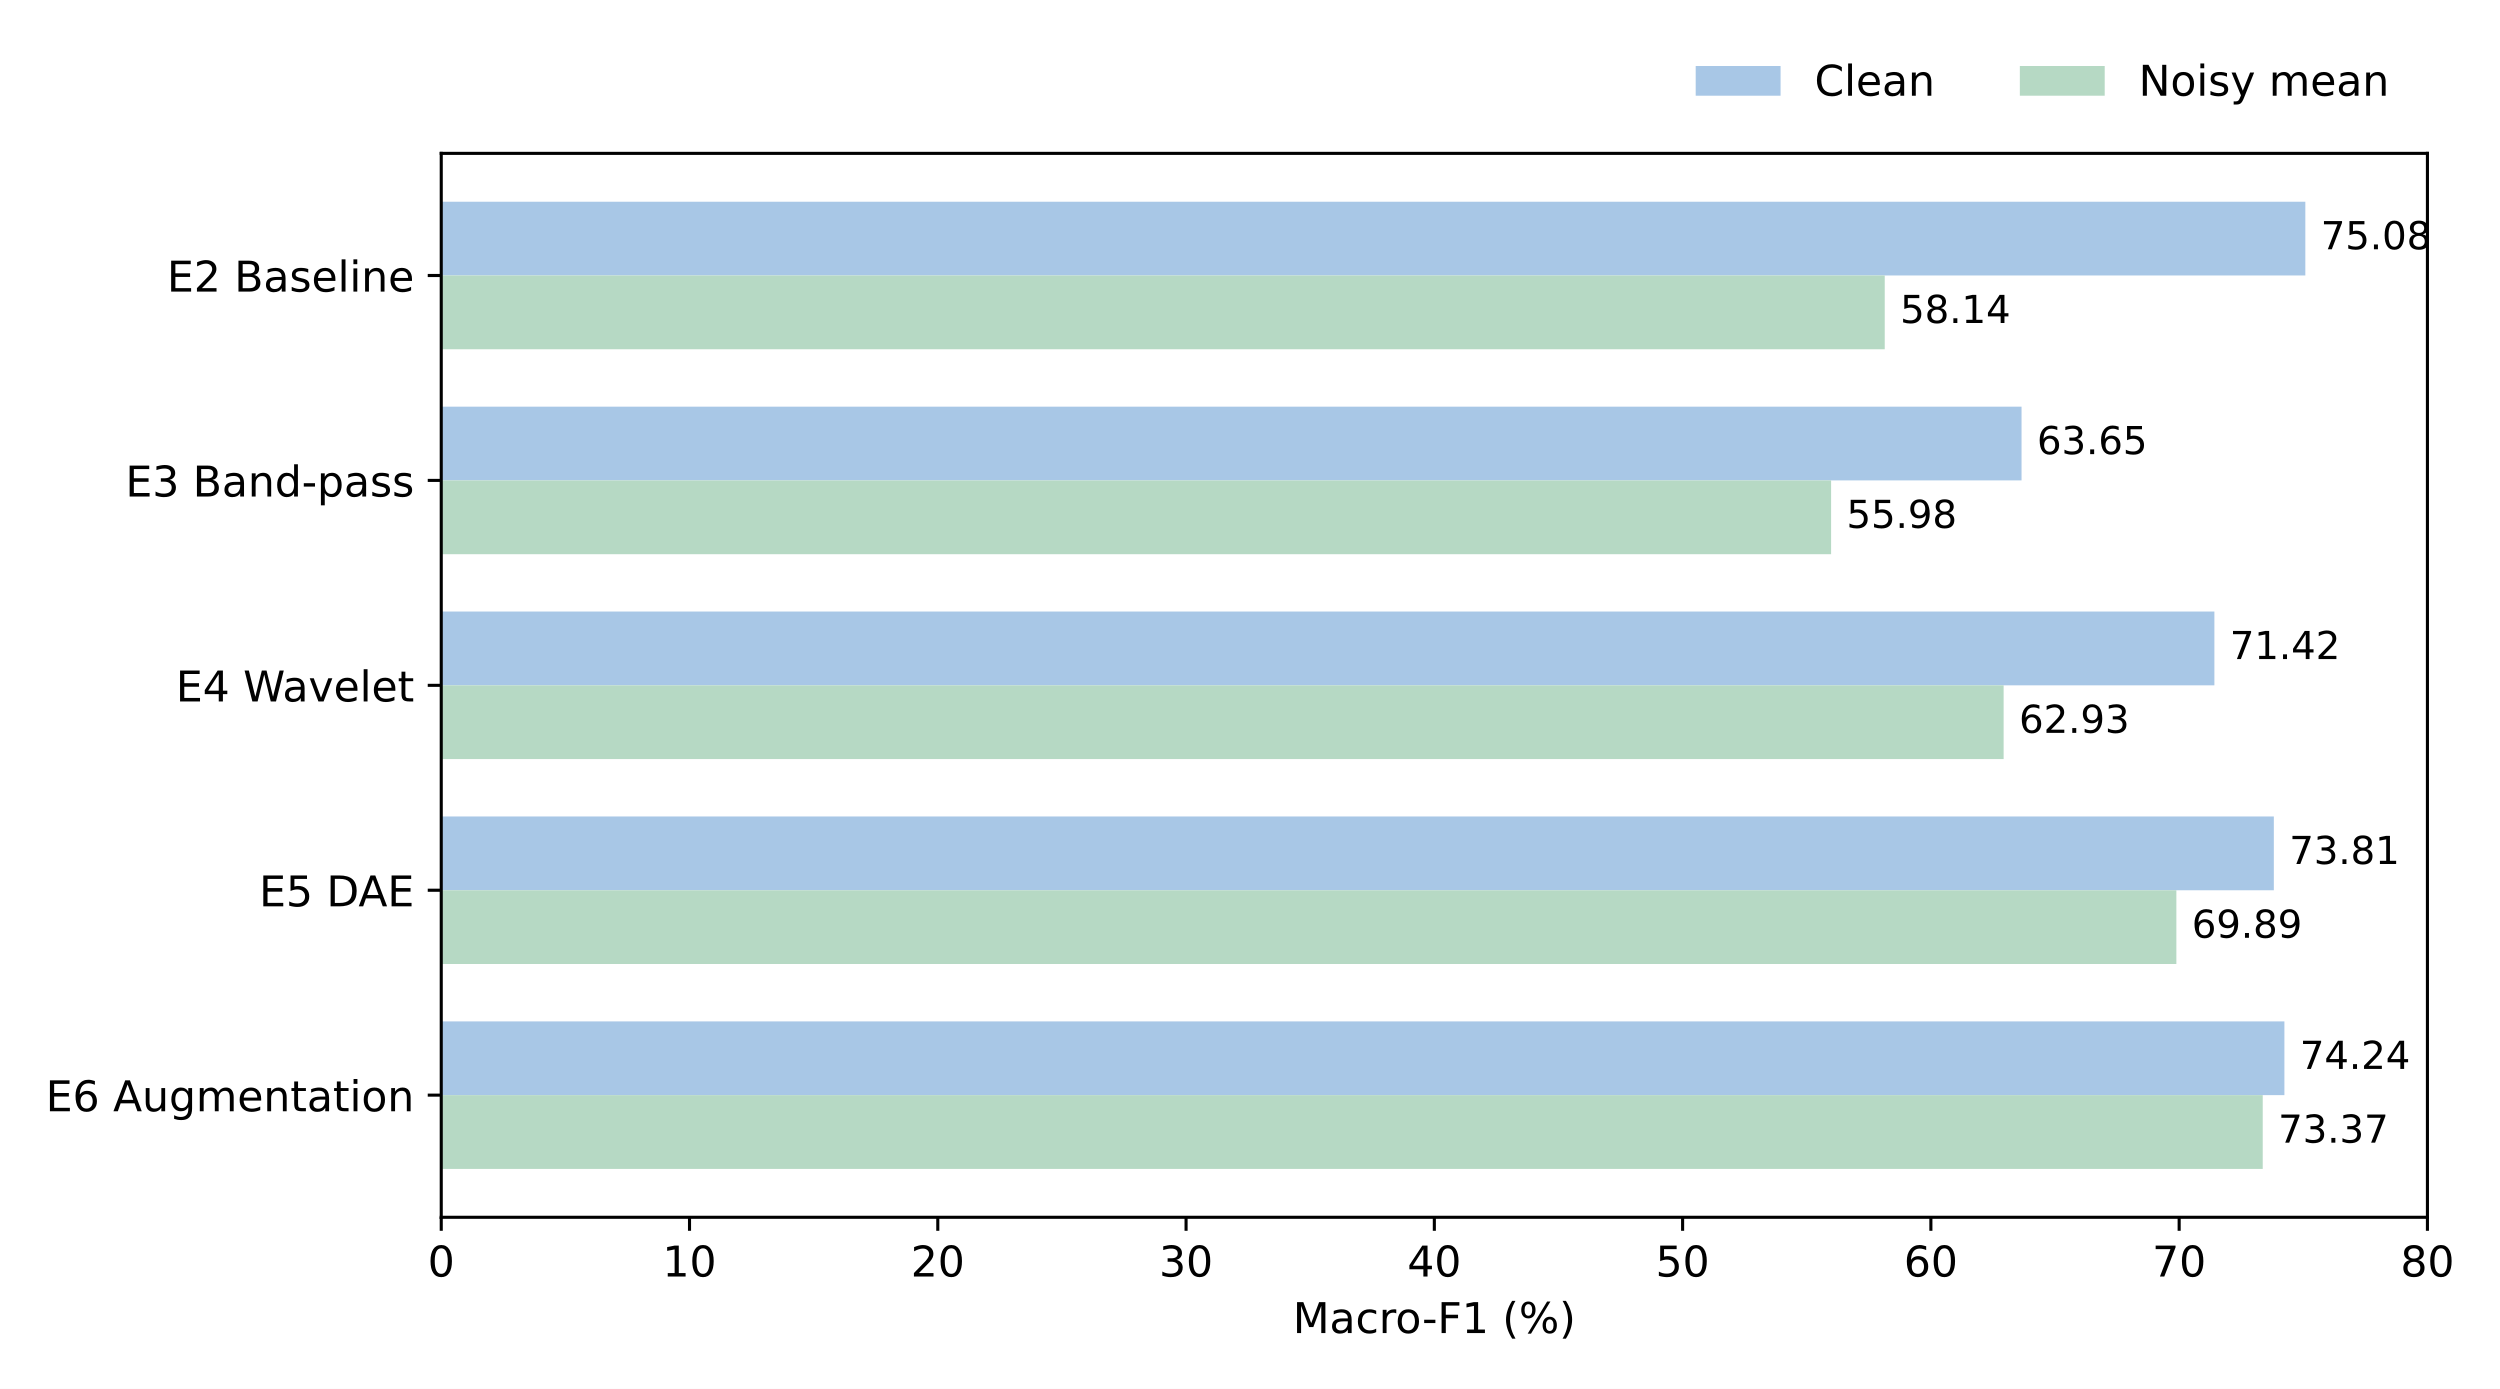
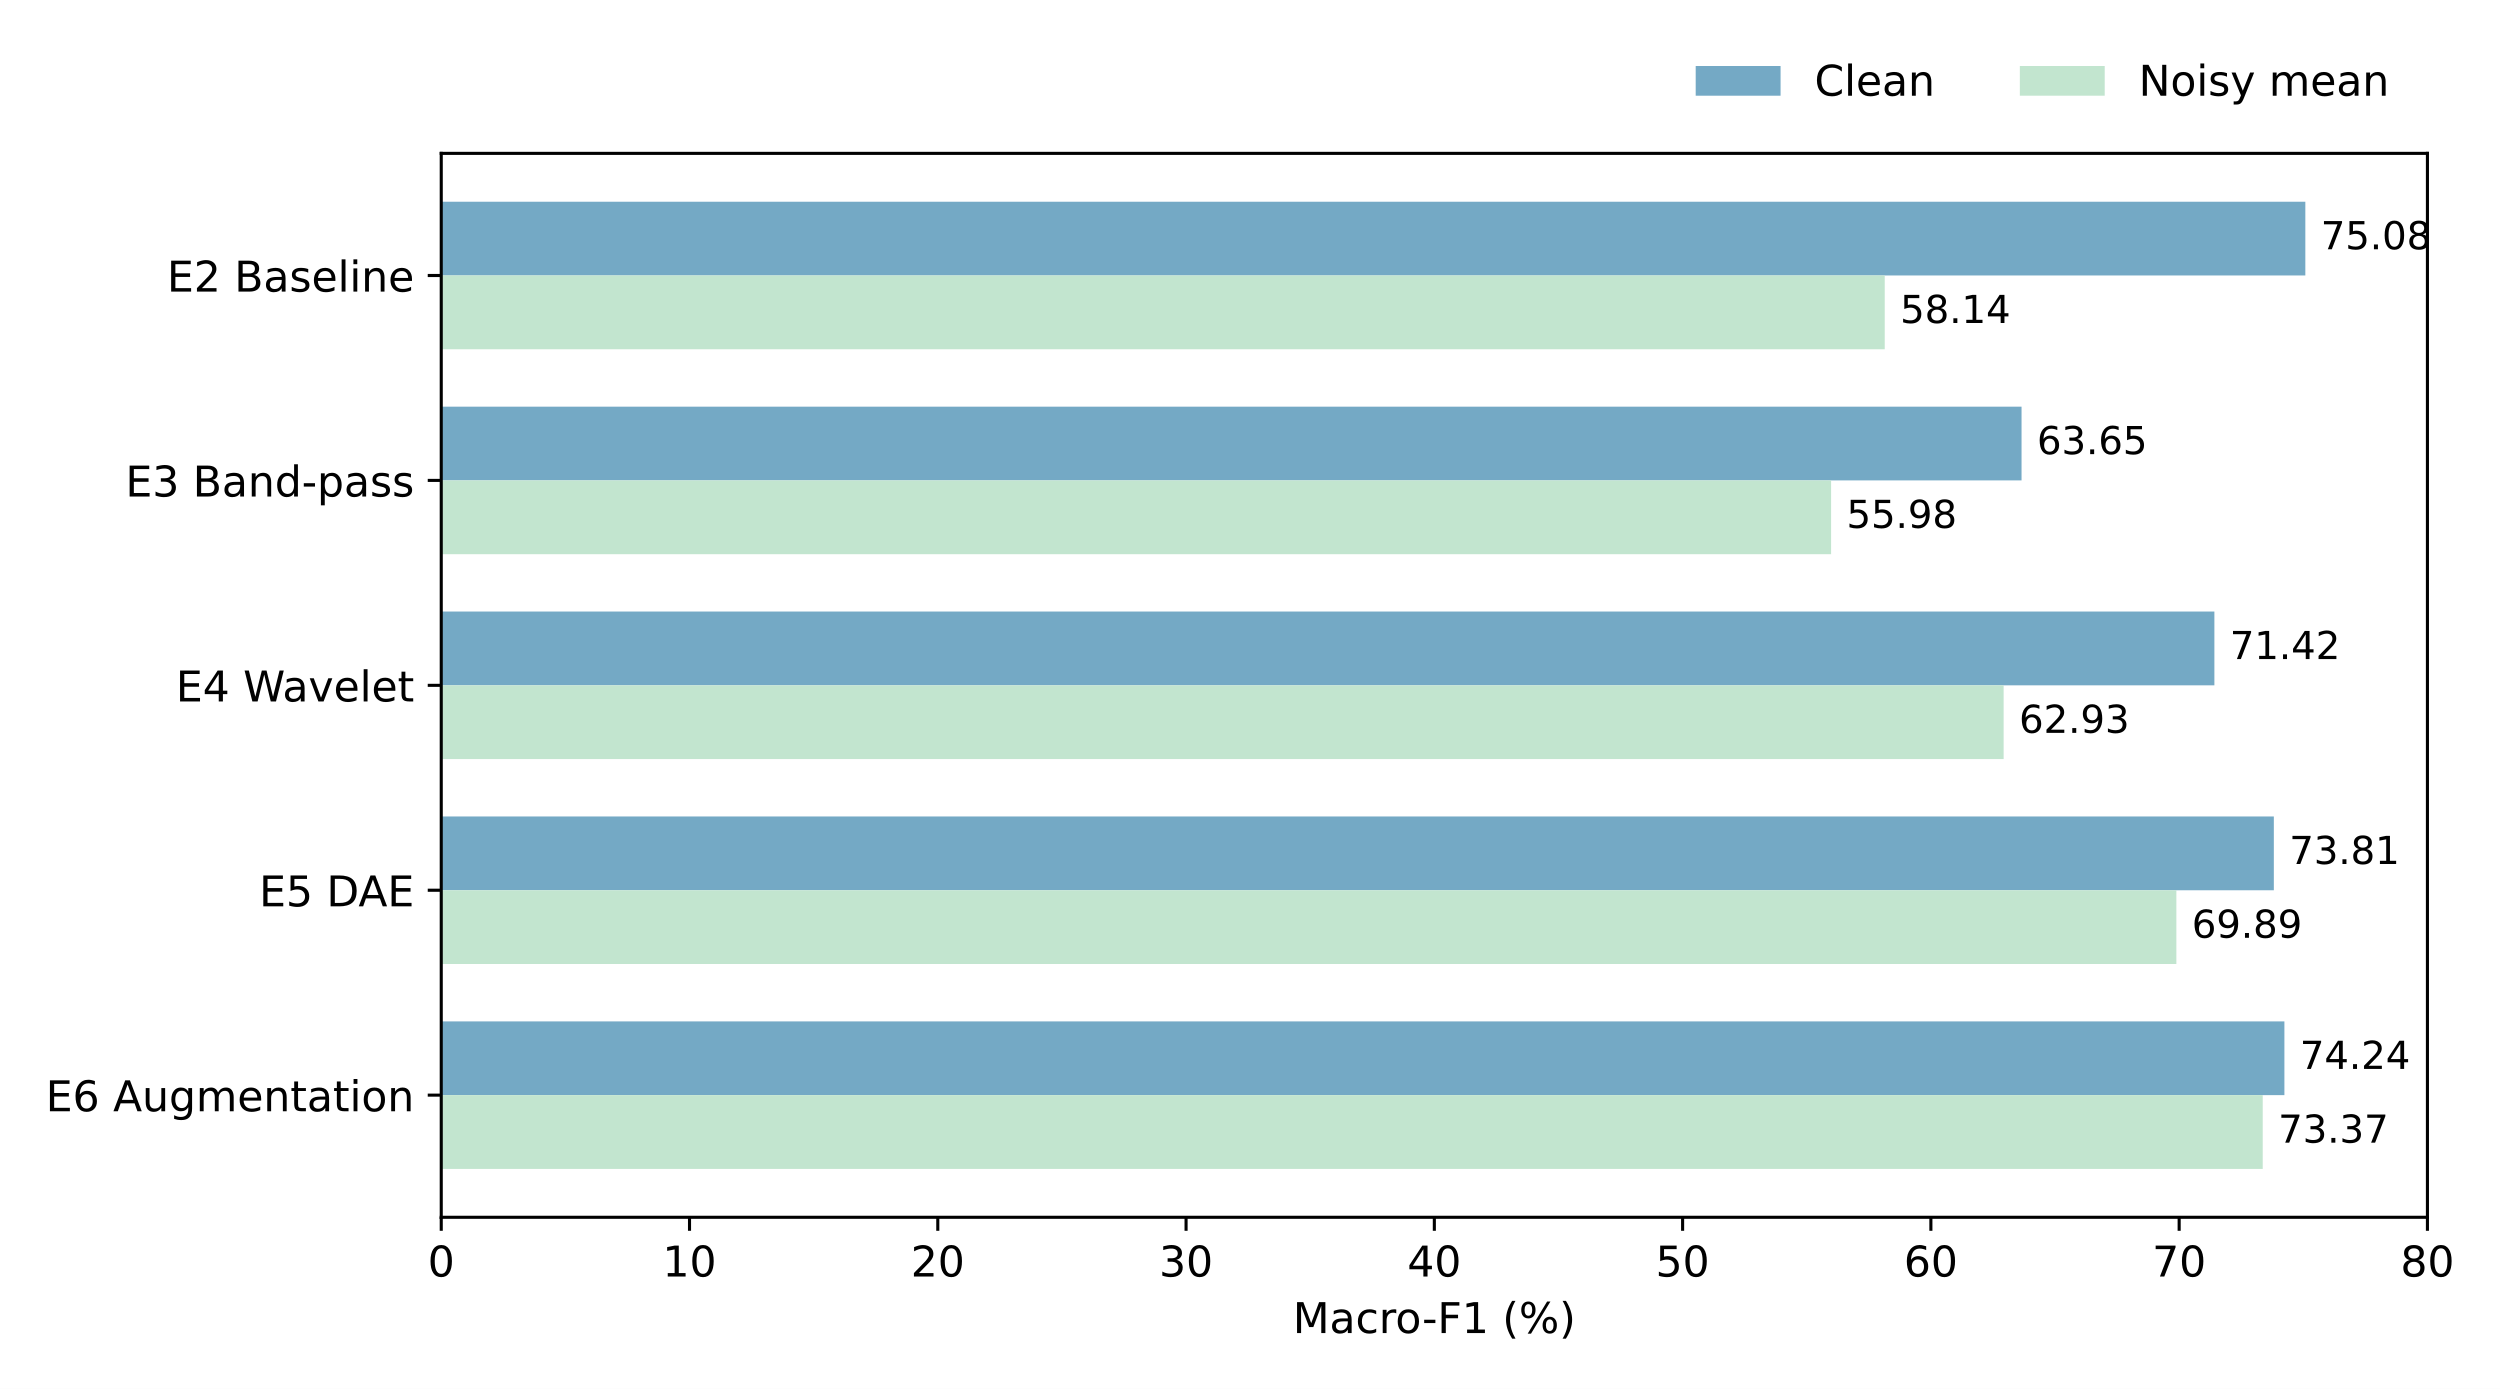
<svg xmlns="http://www.w3.org/2000/svg" xmlns:xlink="http://www.w3.org/1999/xlink" width="648pt" height="360pt" viewBox="0 0 648 360" version="1.1">
  <defs>
    <style type="text/css">*{stroke-linejoin: round; stroke-linecap: butt}</style>
  </defs>
  <g id="figure_1">
    <g id="patch_1">
      <path d="M 0 360 L 648 360 L 648 0 L 0 0 z " style="fill: #ffffff" />
    </g>
    <g id="axes_1">
      <g id="patch_2">
        <path d="M 114.37 315.52 L 629.19 315.52 L 629.19 39.752 L 114.37 39.752 z " style="fill: #ffffff" />
      </g>
      <g id="patch_3">
-         <path d="M 114.37 52.287 L 597.543 52.287 L 597.543 71.408 L 114.37 71.408 z " clip-path="url(#p39c94f8554)" style="fill: #a8c7e6" />
+         <path d="M 114.37 52.287 L 597.543 52.287 L 597.543 71.408 L 114.37 71.408 z " clip-path="url(#pf778299849)" style="fill: #74a9c5" />
      </g>
      <g id="patch_4">
-         <path d="M 114.37 105.401 L 523.985 105.401 L 523.985 124.522 L 114.37 124.522 z " clip-path="url(#p39c94f8554)" style="fill: #a8c7e6" />
+         <path d="M 114.37 105.401 L 523.985 105.401 L 523.985 124.522 L 114.37 124.522 z " clip-path="url(#pf778299849)" style="fill: #74a9c5" />
      </g>
      <g id="patch_5">
-         <path d="M 114.37 158.515 L 573.969 158.515 L 573.969 177.636 L 114.37 177.636 z " clip-path="url(#p39c94f8554)" style="fill: #a8c7e6" />
+         <path d="M 114.37 158.515 L 573.969 158.515 L 573.969 177.636 L 114.37 177.636 z " clip-path="url(#pf778299849)" style="fill: #74a9c5" />
      </g>
      <g id="patch_6">
-         <path d="M 114.37 211.629 L 589.379 211.629 L 589.379 230.75 L 114.37 230.75 z " clip-path="url(#p39c94f8554)" style="fill: #a8c7e6" />
+         <path d="M 114.37 211.629 L 589.379 211.629 L 589.379 230.75 L 114.37 230.75 z " clip-path="url(#pf778299849)" style="fill: #74a9c5" />
      </g>
      <g id="patch_7">
-         <path d="M 114.37 264.743 L 592.117 264.743 L 592.117 283.864 L 114.37 283.864 z " clip-path="url(#p39c94f8554)" style="fill: #a8c7e6" />
+         <path d="M 114.37 264.743 L 592.117 264.743 L 592.117 283.864 L 114.37 283.864 z " clip-path="url(#pf778299849)" style="fill: #74a9c5" />
      </g>
      <g id="patch_8">
-         <path d="M 114.37 71.408 L 488.525 71.408 L 488.525 90.529 L 114.37 90.529 z " clip-path="url(#p39c94f8554)" style="fill: #b6d9c4" />
+         <path d="M 114.37 71.408 L 488.525 71.408 L 488.525 90.529 L 114.37 90.529 z " clip-path="url(#pf778299849)" style="fill: #c2e5cf" />
      </g>
      <g id="patch_9">
-         <path d="M 114.37 124.522 L 474.62 124.522 L 474.62 143.643 L 114.37 143.643 z " clip-path="url(#p39c94f8554)" style="fill: #b6d9c4" />
+         <path d="M 114.37 124.522 L 474.62 124.522 L 474.62 143.643 L 114.37 143.643 z " clip-path="url(#pf778299849)" style="fill: #c2e5cf" />
      </g>
      <g id="patch_10">
-         <path d="M 114.37 177.636 L 519.343 177.636 L 519.343 196.757 L 114.37 196.757 z " clip-path="url(#p39c94f8554)" style="fill: #b6d9c4" />
+         <path d="M 114.37 177.636 L 519.343 177.636 L 519.343 196.757 L 114.37 196.757 z " clip-path="url(#pf778299849)" style="fill: #c2e5cf" />
      </g>
      <g id="patch_11">
-         <path d="M 114.37 230.75 L 564.114 230.75 L 564.114 249.871 L 114.37 249.871 z " clip-path="url(#p39c94f8554)" style="fill: #b6d9c4" />
+         <path d="M 114.37 230.75 L 564.114 230.75 L 564.114 249.871 L 114.37 249.871 z " clip-path="url(#pf778299849)" style="fill: #c2e5cf" />
      </g>
      <g id="patch_12">
-         <path d="M 114.37 283.864 L 586.5 283.864 L 586.5 302.985 L 114.37 302.985 z " clip-path="url(#p39c94f8554)" style="fill: #b6d9c4" />
+         <path d="M 114.37 283.864 L 586.5 283.864 L 586.5 302.985 L 114.37 302.985 z " clip-path="url(#pf778299849)" style="fill: #c2e5cf" />
      </g>
      <g id="matplotlib.axis_1">
        <g id="xtick_1">
          <g id="line2d_1">
            <defs>
-               <path id="ma56c31349e" d="M 0 0 L 0 3.5 " style="stroke: #000000; stroke-width: 0.8" />
+               <path id="mfb91e38d09" d="M 0 0 L 0 3.5 " style="stroke: #000000; stroke-width: 0.8" />
            </defs>
            <g>
-               <use xlink:href="#ma56c31349e" x="114.37" y="315.52" style="stroke: #000000; stroke-width: 0.8" />
+               <use xlink:href="#mfb91e38d09" x="114.37" y="315.52" style="stroke: #000000; stroke-width: 0.8" />
            </g>
          </g>
          <g id="text_1">
            <text style="font-size: 11px; font-family: 'DejaVu Sans'; text-anchor: middle" x="114.37" y="330.878" transform="rotate(-0 114.37 330.8783)">0</text>
          </g>
        </g>
        <g id="xtick_2">
          <g id="line2d_2">
            <g>
-               <use xlink:href="#ma56c31349e" x="178.722" y="315.52" style="stroke: #000000; stroke-width: 0.8" />
+               <use xlink:href="#mfb91e38d09" x="178.722" y="315.52" style="stroke: #000000; stroke-width: 0.8" />
            </g>
          </g>
          <g id="text_2">
            <text style="font-size: 11px; font-family: 'DejaVu Sans'; text-anchor: middle" x="178.722" y="330.878" transform="rotate(-0 178.7225 330.8783)">10</text>
          </g>
        </g>
        <g id="xtick_3">
          <g id="line2d_3">
            <g>
-               <use xlink:href="#ma56c31349e" x="243.075" y="315.52" style="stroke: #000000; stroke-width: 0.8" />
+               <use xlink:href="#mfb91e38d09" x="243.075" y="315.52" style="stroke: #000000; stroke-width: 0.8" />
            </g>
          </g>
          <g id="text_3">
            <text style="font-size: 11px; font-family: 'DejaVu Sans'; text-anchor: middle" x="243.075" y="330.878" transform="rotate(-0 243.075 330.8783)">20</text>
          </g>
        </g>
        <g id="xtick_4">
          <g id="line2d_4">
            <g>
-               <use xlink:href="#ma56c31349e" x="307.428" y="315.52" style="stroke: #000000; stroke-width: 0.8" />
+               <use xlink:href="#mfb91e38d09" x="307.428" y="315.52" style="stroke: #000000; stroke-width: 0.8" />
            </g>
          </g>
          <g id="text_4">
            <text style="font-size: 11px; font-family: 'DejaVu Sans'; text-anchor: middle" x="307.428" y="330.878" transform="rotate(-0 307.4275 330.8783)">30</text>
          </g>
        </g>
        <g id="xtick_5">
          <g id="line2d_5">
            <g>
-               <use xlink:href="#ma56c31349e" x="371.78" y="315.52" style="stroke: #000000; stroke-width: 0.8" />
+               <use xlink:href="#mfb91e38d09" x="371.78" y="315.52" style="stroke: #000000; stroke-width: 0.8" />
            </g>
          </g>
          <g id="text_5">
            <text style="font-size: 11px; font-family: 'DejaVu Sans'; text-anchor: middle" x="371.78" y="330.878" transform="rotate(-0 371.78 330.8783)">40</text>
          </g>
        </g>
        <g id="xtick_6">
          <g id="line2d_6">
            <g>
-               <use xlink:href="#ma56c31349e" x="436.132" y="315.52" style="stroke: #000000; stroke-width: 0.8" />
+               <use xlink:href="#mfb91e38d09" x="436.132" y="315.52" style="stroke: #000000; stroke-width: 0.8" />
            </g>
          </g>
          <g id="text_6">
            <text style="font-size: 11px; font-family: 'DejaVu Sans'; text-anchor: middle" x="436.132" y="330.878" transform="rotate(-0 436.1325 330.8783)">50</text>
          </g>
        </g>
        <g id="xtick_7">
          <g id="line2d_7">
            <g>
-               <use xlink:href="#ma56c31349e" x="500.485" y="315.52" style="stroke: #000000; stroke-width: 0.8" />
+               <use xlink:href="#mfb91e38d09" x="500.485" y="315.52" style="stroke: #000000; stroke-width: 0.8" />
            </g>
          </g>
          <g id="text_7">
            <text style="font-size: 11px; font-family: 'DejaVu Sans'; text-anchor: middle" x="500.485" y="330.878" transform="rotate(-0 500.485 330.8783)">60</text>
          </g>
        </g>
        <g id="xtick_8">
          <g id="line2d_8">
            <g>
-               <use xlink:href="#ma56c31349e" x="564.837" y="315.52" style="stroke: #000000; stroke-width: 0.8" />
+               <use xlink:href="#mfb91e38d09" x="564.837" y="315.52" style="stroke: #000000; stroke-width: 0.8" />
            </g>
          </g>
          <g id="text_8">
            <text style="font-size: 11px; font-family: 'DejaVu Sans'; text-anchor: middle" x="564.837" y="330.878" transform="rotate(-0 564.8375 330.8783)">70</text>
          </g>
        </g>
        <g id="xtick_9">
          <g id="line2d_9">
            <g>
-               <use xlink:href="#ma56c31349e" x="629.19" y="315.52" style="stroke: #000000; stroke-width: 0.8" />
+               <use xlink:href="#mfb91e38d09" x="629.19" y="315.52" style="stroke: #000000; stroke-width: 0.8" />
            </g>
          </g>
          <g id="text_9">
            <text style="font-size: 11px; font-family: 'DejaVu Sans'; text-anchor: middle" x="629.19" y="330.878" transform="rotate(-0 629.19 330.8783)">80</text>
          </g>
        </g>
        <g id="text_10">
          <text style="font-size: 11px; font-family: 'DejaVu Sans'; text-anchor: middle" x="371.78" y="345.524" transform="rotate(-0 371.78 345.5242)">Macro-F1 (%)</text>
        </g>
      </g>
      <g id="matplotlib.axis_2">
        <g id="ytick_1">
          <g id="line2d_10">
            <defs>
-               <path id="mca1266b9d0" d="M 0 0 L -3.5 0 " style="stroke: #000000; stroke-width: 0.8" />
+               <path id="m8378123719" d="M 0 0 L -3.5 0 " style="stroke: #000000; stroke-width: 0.8" />
            </defs>
            <g>
-               <use xlink:href="#mca1266b9d0" x="114.37" y="71.408" style="stroke: #000000; stroke-width: 0.8" />
+               <use xlink:href="#m8378123719" x="114.37" y="71.408" style="stroke: #000000; stroke-width: 0.8" />
            </g>
          </g>
          <g id="text_11">
            <text style="font-size: 11px; font-family: 'DejaVu Sans'; text-anchor: end" x="107.37" y="75.587" transform="rotate(-0 107.37 75.5871)">E2 Baseline</text>
          </g>
        </g>
        <g id="ytick_2">
          <g id="line2d_11">
            <g>
-               <use xlink:href="#mca1266b9d0" x="114.37" y="124.522" style="stroke: #000000; stroke-width: 0.8" />
+               <use xlink:href="#m8378123719" x="114.37" y="124.522" style="stroke: #000000; stroke-width: 0.8" />
            </g>
          </g>
          <g id="text_12">
            <text style="font-size: 11px; font-family: 'DejaVu Sans'; text-anchor: end" x="107.37" y="128.701" transform="rotate(-0 107.37 128.7011)">E3 Band-pass</text>
          </g>
        </g>
        <g id="ytick_3">
          <g id="line2d_12">
            <g>
-               <use xlink:href="#mca1266b9d0" x="114.37" y="177.636" style="stroke: #000000; stroke-width: 0.8" />
+               <use xlink:href="#m8378123719" x="114.37" y="177.636" style="stroke: #000000; stroke-width: 0.8" />
            </g>
          </g>
          <g id="text_13">
            <text style="font-size: 11px; font-family: 'DejaVu Sans'; text-anchor: end" x="107.37" y="181.815" transform="rotate(-0 107.37 181.8151)">E4 Wavelet</text>
          </g>
        </g>
        <g id="ytick_4">
          <g id="line2d_13">
            <g>
-               <use xlink:href="#mca1266b9d0" x="114.37" y="230.75" style="stroke: #000000; stroke-width: 0.8" />
+               <use xlink:href="#m8378123719" x="114.37" y="230.75" style="stroke: #000000; stroke-width: 0.8" />
            </g>
          </g>
          <g id="text_14">
            <text style="font-size: 11px; font-family: 'DejaVu Sans'; text-anchor: end" x="107.37" y="234.929" transform="rotate(-0 107.37 234.9292)">E5 DAE</text>
          </g>
        </g>
        <g id="ytick_5">
          <g id="line2d_14">
            <g>
-               <use xlink:href="#mca1266b9d0" x="114.37" y="283.864" style="stroke: #000000; stroke-width: 0.8" />
+               <use xlink:href="#m8378123719" x="114.37" y="283.864" style="stroke: #000000; stroke-width: 0.8" />
            </g>
          </g>
          <g id="text_15">
            <text style="font-size: 11px; font-family: 'DejaVu Sans'; text-anchor: end" x="107.37" y="288.043" transform="rotate(-0 107.37 288.0432)">E6 Augmentation</text>
          </g>
        </g>
      </g>
      <g id="patch_13">
        <path d="M 114.37 315.52 L 114.37 39.752 " style="fill: none; stroke: #000000; stroke-width: 0.8; stroke-linejoin: miter; stroke-linecap: square" />
      </g>
      <g id="patch_14">
        <path d="M 629.19 315.52 L 629.19 39.752 " style="fill: none; stroke: #000000; stroke-width: 0.8; stroke-linejoin: miter; stroke-linecap: square" />
      </g>
      <g id="patch_15">
        <path d="M 114.37 315.52 L 629.19 315.52 " style="fill: none; stroke: #000000; stroke-width: 0.8; stroke-linejoin: miter; stroke-linecap: square" />
      </g>
      <g id="patch_16">
        <path d="M 114.37 39.752 L 629.19 39.752 " style="fill: none; stroke: #000000; stroke-width: 0.8; stroke-linejoin: miter; stroke-linecap: square" />
      </g>
      <g id="text_16">
        <text style="font-size: 10px; font-family: 'DejaVu Sans'; text-anchor: start" x="601.543" y="64.607" transform="rotate(-0 601.5432 64.60681)">75.08</text>
      </g>
      <g id="text_17">
        <text style="font-size: 10px; font-family: 'DejaVu Sans'; text-anchor: start" x="527.985" y="117.721" transform="rotate(-0 527.9851 117.7208)">63.65</text>
      </g>
      <g id="text_18">
        <text style="font-size: 10px; font-family: 'DejaVu Sans'; text-anchor: start" x="577.969" y="170.835" transform="rotate(-0 577.9685 170.8349)">71.42</text>
      </g>
      <g id="text_19">
        <text style="font-size: 10px; font-family: 'DejaVu Sans'; text-anchor: start" x="593.379" y="223.949" transform="rotate(-0 593.3785 223.9489)">73.81</text>
      </g>
      <g id="text_20">
        <text style="font-size: 10px; font-family: 'DejaVu Sans'; text-anchor: start" x="596.117" y="277.063" transform="rotate(-0 596.1174 277.0629)">74.24</text>
      </g>
      <g id="text_21">
        <text style="font-size: 10px; font-family: 'DejaVu Sans'; text-anchor: start" x="492.525" y="83.728" transform="rotate(-0 492.5248 83.72786)">58.14</text>
      </g>
      <g id="text_22">
        <text style="font-size: 10px; font-family: 'DejaVu Sans'; text-anchor: start" x="478.62" y="136.842" transform="rotate(-0 478.6203 136.8419)">55.98</text>
      </g>
      <g id="text_23">
        <text style="font-size: 10px; font-family: 'DejaVu Sans'; text-anchor: start" x="523.343" y="189.956" transform="rotate(-0 523.3434 189.9559)">62.93</text>
      </g>
      <g id="text_24">
        <text style="font-size: 10px; font-family: 'DejaVu Sans'; text-anchor: start" x="568.114" y="243.07" transform="rotate(-0 568.1141 243.0699)">69.89</text>
      </g>
      <g id="text_25">
        <text style="font-size: 10px; font-family: 'DejaVu Sans'; text-anchor: start" x="590.5" y="296.184" transform="rotate(-0 590.4997 296.1839)">73.37</text>
      </g>
      <g id="legend_1">
        <g id="patch_17">
-           <path d="M 439.524 24.807 L 461.524 24.807 L 461.524 17.107 L 439.524 17.107 z " style="fill: #a8c7e6" />
+           <path d="M 439.524 24.807 L 461.524 24.807 L 461.524 17.107 L 439.524 17.107 z " style="fill: #74a9c5" />
        </g>
        <g id="text_26">
          <text style="font-size: 11px; font-family: 'DejaVu Sans'; text-anchor: start" x="470.324" y="24.807" transform="rotate(-0 470.3242 24.80666)">Clean</text>
        </g>
        <g id="patch_18">
-           <path d="M 523.542 24.807 L 545.542 24.807 L 545.542 17.107 L 523.542 17.107 z " style="fill: #b6d9c4" />
+           <path d="M 523.542 24.807 L 545.542 24.807 L 545.542 17.107 L 523.542 17.107 z " style="fill: #c2e5cf" />
        </g>
        <g id="text_27">
          <text style="font-size: 11px; font-family: 'DejaVu Sans'; text-anchor: start" x="554.342" y="24.807" transform="rotate(-0 554.3419 24.80666)">Noisy mean</text>
        </g>
      </g>
    </g>
  </g>
  <defs>
-     <clipPath id="p39c94f8554">
+     <clipPath id="pf778299849">
      <rect x="114.37" y="39.752" width="514.82" height="275.768" />
    </clipPath>
  </defs>
</svg>
